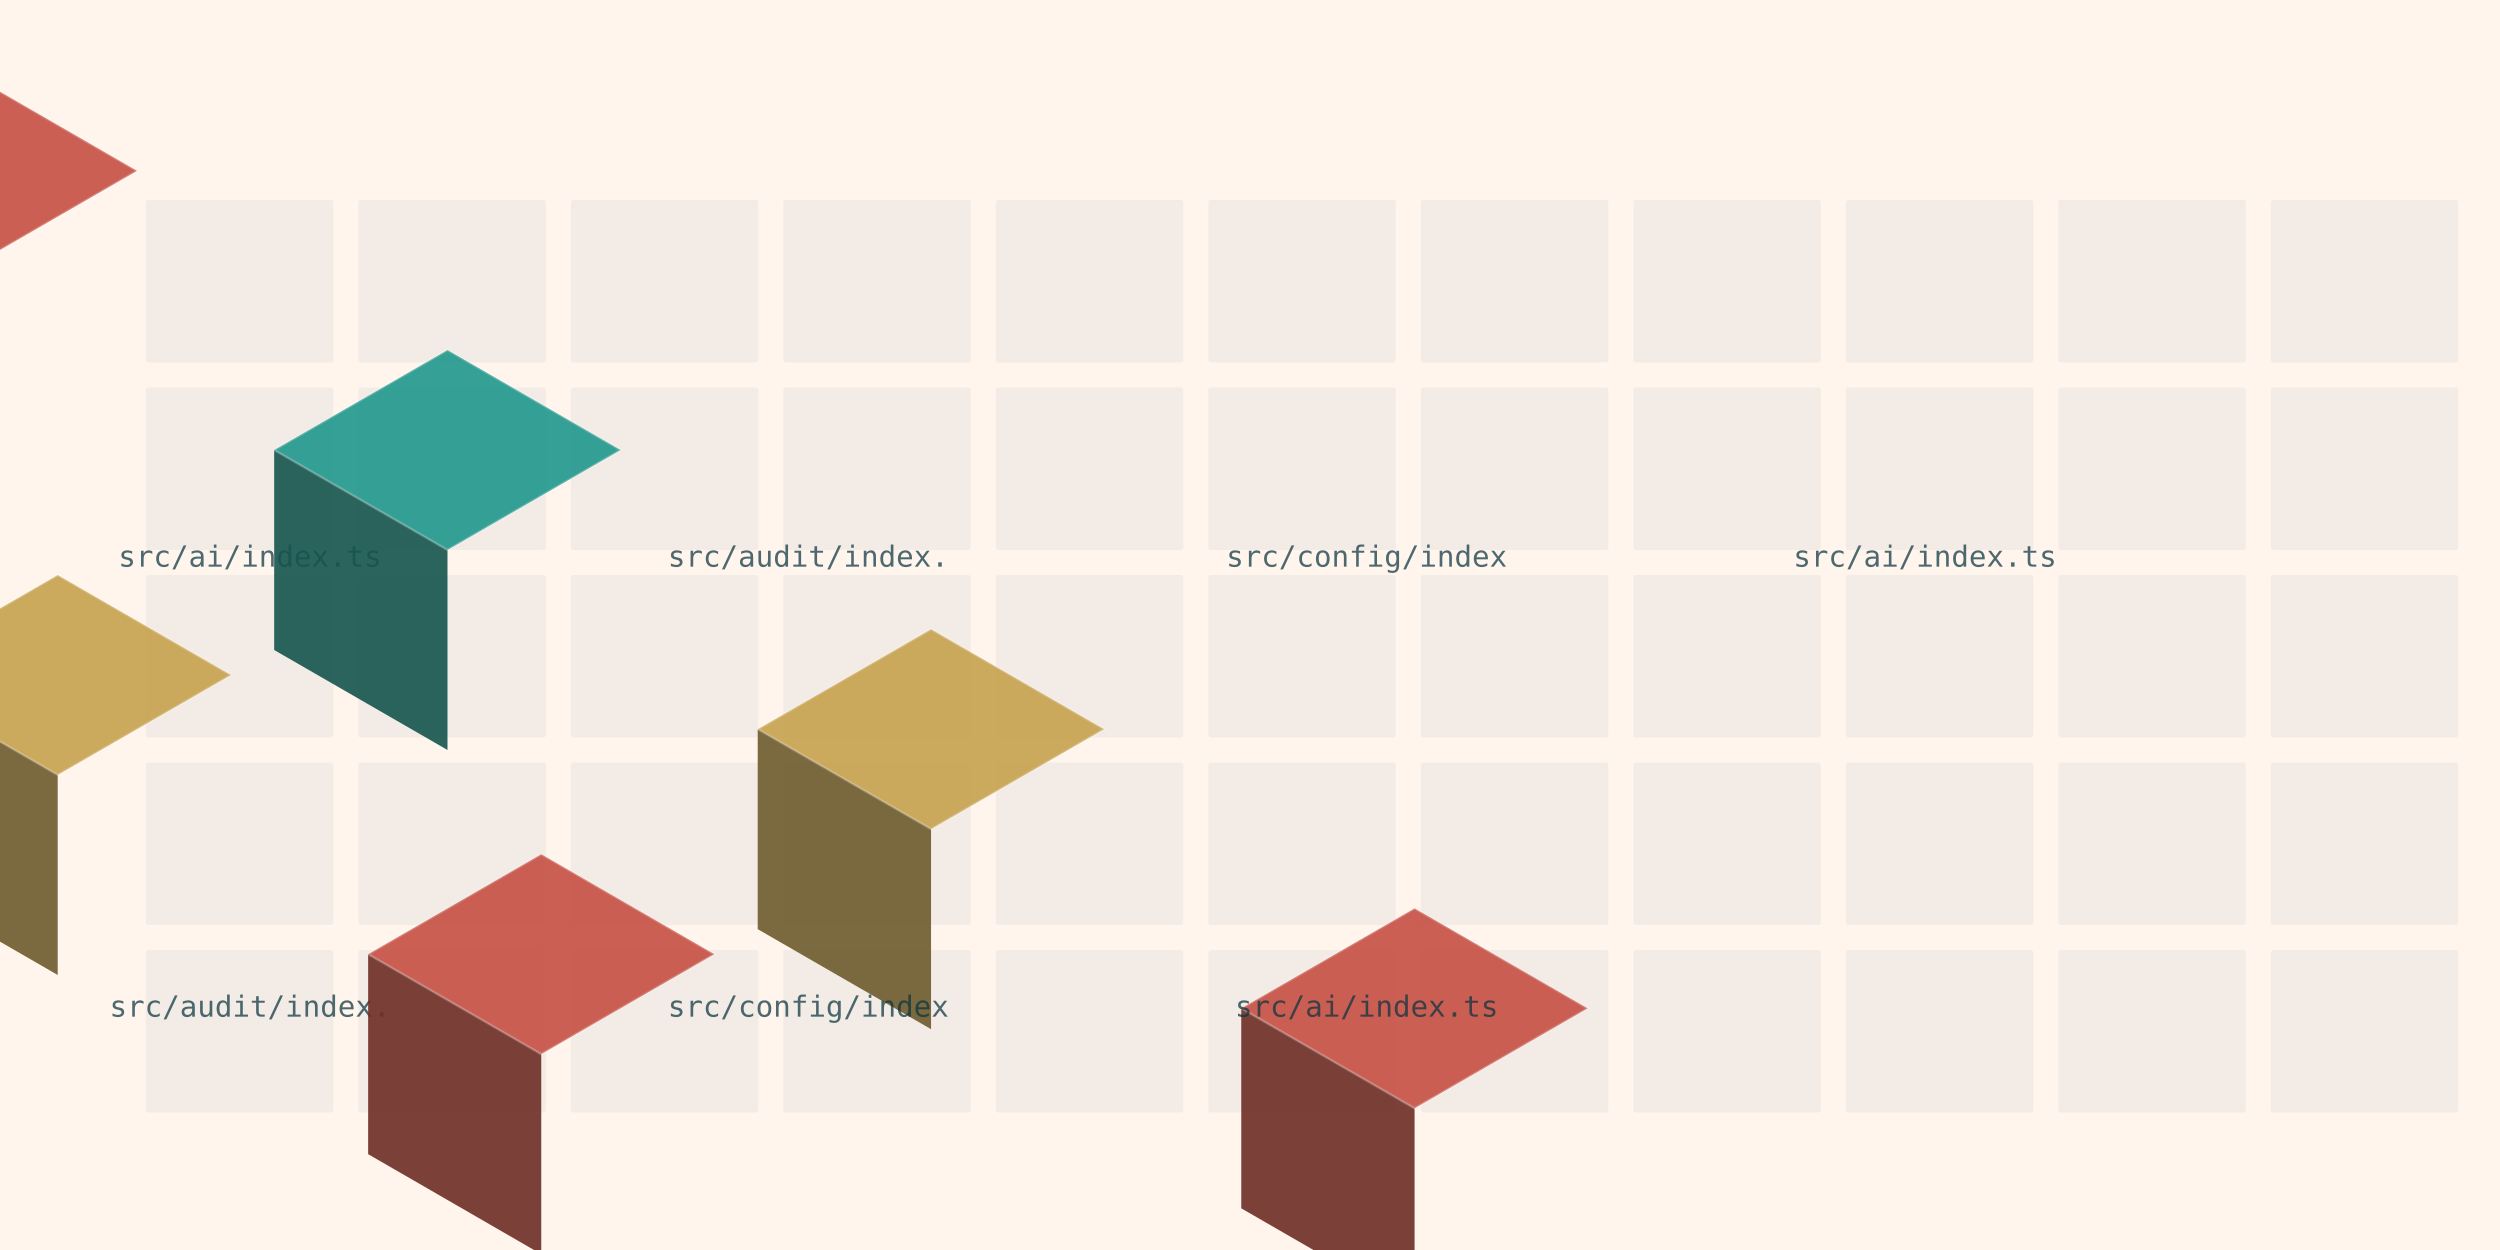
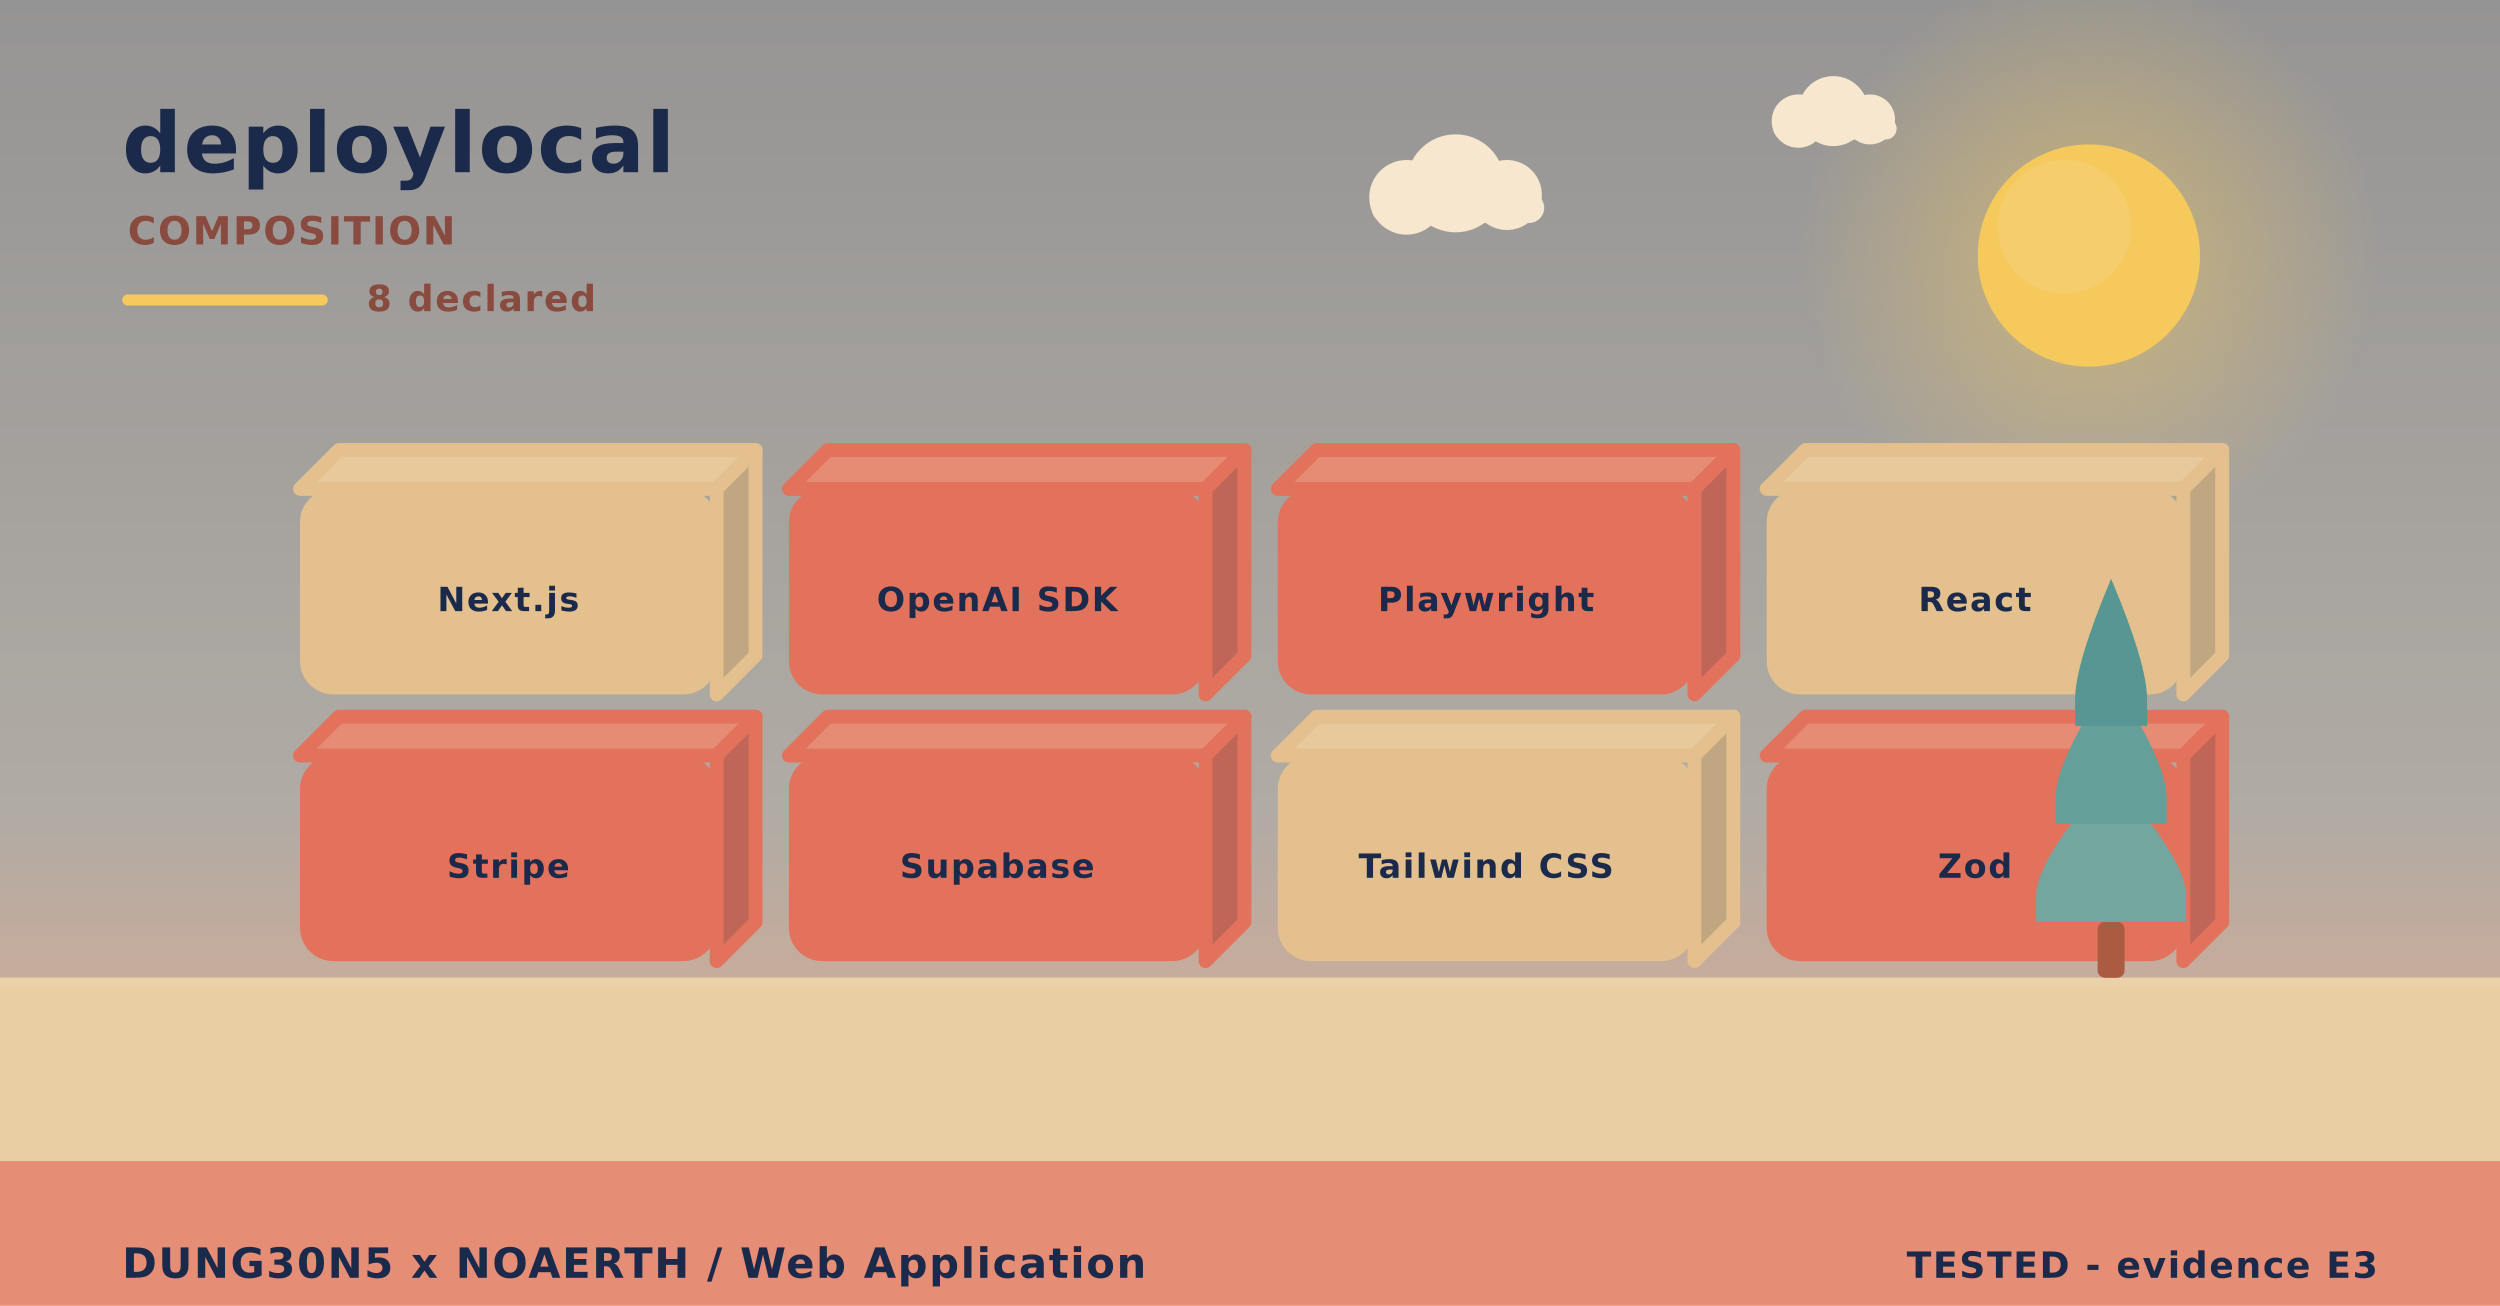
- <svg xmlns="http://www.w3.org/2000/svg" viewBox="0 0 1200 600" width="1200" height="600" role="img" aria-label="deploylocal component map">
-   <rect width="1200" height="600" fill="#fff5ed" />
-   <defs>
-     <linearGradient id="gc" x1="0" y1="0" x2="1" y2="1">
-       <stop offset="0%" stop-color="#c75346" />
-       <stop offset="100%" stop-color="#24998e" />
-     </linearGradient>
-   </defs>
-   <rect x="70.00" y="96.00" width="90.00" height="78.00" rx="1.20" fill="#09343f" opacity="0.05" />
-   <rect x="172.00" y="96.00" width="90.00" height="78.00" rx="1.20" fill="#09343f" opacity="0.05" />
-   <rect x="274.00" y="96.00" width="90.00" height="78.00" rx="1.20" fill="#09343f" opacity="0.05" />
-   <rect x="376.00" y="96.00" width="90.00" height="78.00" rx="1.20" fill="#09343f" opacity="0.05" />
-   <rect x="478.00" y="96.00" width="90.00" height="78.00" rx="1.20" fill="#09343f" opacity="0.05" />
-   <rect x="580.00" y="96.00" width="90.00" height="78.00" rx="1.20" fill="#09343f" opacity="0.05" />
-   <rect x="682.00" y="96.00" width="90.00" height="78.00" rx="1.20" fill="#09343f" opacity="0.05" />
-   <rect x="784.00" y="96.00" width="90.00" height="78.00" rx="1.20" fill="#09343f" opacity="0.05" />
-   <rect x="886.00" y="96.00" width="90.00" height="78.00" rx="1.20" fill="#09343f" opacity="0.05" />
-   <rect x="988.00" y="96.00" width="90.00" height="78.00" rx="1.20" fill="#09343f" opacity="0.05" />
-   <rect x="1090.00" y="96.00" width="90.00" height="78.00" rx="1.20" fill="#09343f" opacity="0.05" />
-   <rect x="70.00" y="186.00" width="90.00" height="78.00" rx="1.20" fill="#09343f" opacity="0.05" />
-   <rect x="172.00" y="186.00" width="90.00" height="78.00" rx="1.20" fill="#09343f" opacity="0.05" />
-   <rect x="274.00" y="186.00" width="90.00" height="78.00" rx="1.20" fill="#09343f" opacity="0.05" />
-   <rect x="376.00" y="186.00" width="90.00" height="78.00" rx="1.20" fill="#09343f" opacity="0.05" />
-   <rect x="478.00" y="186.00" width="90.00" height="78.00" rx="1.20" fill="#09343f" opacity="0.05" />
-   <rect x="580.00" y="186.00" width="90.00" height="78.00" rx="1.20" fill="#09343f" opacity="0.05" />
-   <rect x="682.00" y="186.00" width="90.00" height="78.00" rx="1.20" fill="#09343f" opacity="0.05" />
-   <rect x="784.00" y="186.00" width="90.00" height="78.00" rx="1.20" fill="#09343f" opacity="0.05" />
-   <rect x="886.00" y="186.00" width="90.00" height="78.00" rx="1.20" fill="#09343f" opacity="0.05" />
-   <rect x="988.00" y="186.00" width="90.00" height="78.00" rx="1.20" fill="#09343f" opacity="0.05" />
-   <rect x="1090.00" y="186.00" width="90.00" height="78.00" rx="1.20" fill="#09343f" opacity="0.05" />
-   <rect x="70.00" y="276.00" width="90.00" height="78.00" rx="1.20" fill="#09343f" opacity="0.05" />
-   <rect x="172.00" y="276.00" width="90.00" height="78.00" rx="1.20" fill="#09343f" opacity="0.05" />
-   <rect x="274.00" y="276.00" width="90.00" height="78.00" rx="1.20" fill="#09343f" opacity="0.05" />
-   <rect x="376.00" y="276.00" width="90.00" height="78.00" rx="1.20" fill="#09343f" opacity="0.05" />
-   <rect x="478.00" y="276.00" width="90.00" height="78.00" rx="1.20" fill="#09343f" opacity="0.05" />
-   <rect x="580.00" y="276.00" width="90.00" height="78.00" rx="1.20" fill="#09343f" opacity="0.05" />
-   <rect x="682.00" y="276.00" width="90.00" height="78.00" rx="1.20" fill="#09343f" opacity="0.05" />
-   <rect x="784.00" y="276.00" width="90.00" height="78.00" rx="1.20" fill="#09343f" opacity="0.05" />
-   <rect x="886.00" y="276.00" width="90.00" height="78.00" rx="1.20" fill="#09343f" opacity="0.05" />
-   <rect x="988.00" y="276.00" width="90.00" height="78.00" rx="1.20" fill="#09343f" opacity="0.05" />
-   <rect x="1090.00" y="276.00" width="90.00" height="78.00" rx="1.20" fill="#09343f" opacity="0.05" />
-   <rect x="70.00" y="366.00" width="90.00" height="78.00" rx="1.20" fill="#09343f" opacity="0.05" />
-   <rect x="172.00" y="366.00" width="90.00" height="78.00" rx="1.20" fill="#09343f" opacity="0.05" />
-   <rect x="274.00" y="366.00" width="90.00" height="78.00" rx="1.20" fill="#09343f" opacity="0.05" />
-   <rect x="376.00" y="366.00" width="90.00" height="78.00" rx="1.20" fill="#09343f" opacity="0.05" />
-   <rect x="478.00" y="366.00" width="90.00" height="78.00" rx="1.20" fill="#09343f" opacity="0.05" />
-   <rect x="580.00" y="366.00" width="90.00" height="78.00" rx="1.20" fill="#09343f" opacity="0.05" />
-   <rect x="682.00" y="366.00" width="90.00" height="78.00" rx="1.20" fill="#09343f" opacity="0.05" />
-   <rect x="784.00" y="366.00" width="90.00" height="78.00" rx="1.20" fill="#09343f" opacity="0.05" />
-   <rect x="886.00" y="366.00" width="90.00" height="78.00" rx="1.20" fill="#09343f" opacity="0.05" />
-   <rect x="988.00" y="366.00" width="90.00" height="78.00" rx="1.20" fill="#09343f" opacity="0.05" />
-   <rect x="1090.00" y="366.00" width="90.00" height="78.00" rx="1.20" fill="#09343f" opacity="0.05" />
-   <rect x="70.00" y="456.00" width="90.00" height="78.00" rx="1.20" fill="#09343f" opacity="0.05" />
-   <rect x="172.00" y="456.00" width="90.00" height="78.00" rx="1.20" fill="#09343f" opacity="0.05" />
-   <rect x="274.00" y="456.00" width="90.00" height="78.00" rx="1.20" fill="#09343f" opacity="0.05" />
-   <rect x="376.00" y="456.00" width="90.00" height="78.00" rx="1.20" fill="#09343f" opacity="0.05" />
-   <rect x="478.00" y="456.00" width="90.00" height="78.00" rx="1.20" fill="#09343f" opacity="0.05" />
-   <rect x="580.00" y="456.00" width="90.00" height="78.00" rx="1.20" fill="#09343f" opacity="0.05" />
-   <rect x="682.00" y="456.00" width="90.00" height="78.00" rx="1.20" fill="#09343f" opacity="0.05" />
-   <rect x="784.00" y="456.00" width="90.00" height="78.00" rx="1.20" fill="#09343f" opacity="0.05" />
-   <rect x="886.00" y="456.00" width="90.00" height="78.00" rx="1.20" fill="#09343f" opacity="0.05" />
-   <rect x="988.00" y="456.00" width="90.00" height="78.00" rx="1.20" fill="#09343f" opacity="0.05" />
-   <rect x="1090.00" y="456.00" width="90.00" height="78.00" rx="1.20" fill="#09343f" opacity="0.05" />
-   <g transform="rotate(0 120 140)">
-     <polygon points="-17.3,34.0 65.8,82.0 -17.3,130.0 -100.5,82.0" fill="#c75346" opacity="0.92" />
-     <polygon points="-100.5,82.0 -17.3,130.0 -17.3,226.0 -100.5,178.0" fill="#6d2e26" opacity="0.9" />
-     <polygon points="-17.3,34.0 65.8,82.0 -17.3,130.0 -100.5,82.0" fill="none" stroke="rgba(255,255,255,0.220)" stroke-width="1.2" />
-     <animateTransform attributeName="transform" type="rotate" values="-32.0 0.00 0.00 0.0 0.00 0.00" dur="7.45s" begin="0.0s" repeatCount="indefinite" />
+ <svg xmlns="http://www.w3.org/2000/svg" width="900" height="470" viewBox="0 0 900 470" role="img" aria-label="deploylocal - how it is composed">
+   <linearGradient id="skyc" x1="0" y1="0" x2="0" y2="1">
+     <stop offset="0" stop-color="#959494" />
+     <stop offset="0.62" stop-color="#b0aba4" />
+     <stop offset="1" stop-color="#f3ad8a" />
+   </linearGradient>
+   <rect width="900" height="470" fill="url(#skyc)" />
+   <radialGradient id="sunc">
+     <stop offset="0.35" stop-color="#f5c95c" stop-opacity="0.34" />
+     <stop offset="1" stop-color="#f5c95c" stop-opacity="0" />
+   </radialGradient>
+   <circle cx="752" cy="92" r="104" fill="url(#sunc)" />
+   <circle cx="752" cy="92" r="40" fill="#f5c95c" />
+   <circle cx="743.2" cy="81.6" r="24" fill="#f5d27e" opacity="0.5" />
+   <g>
+     <circle cx="524" cy="66" r="17.64" fill="#f6e7ce" />
+     <circle cx="506.36" cy="71.04" r="13.44" fill="#f6e7ce" />
+     <circle cx="542.48" cy="70.2" r="12.6" fill="#f6e7ce" />
+     <rect x="493.76" y="69.36" width="62.16" height="10.92" rx="5.46" fill="#f6e7ce" />
+     <animateTransform attributeName="transform" type="translate" values="0 0;24 0;0 0" dur="36s" begin="0s" repeatCount="indefinite" />
  </g>
-   <text x="120" y="272" font-family="ui-monospace,Menlo,monospace" font-size="14" fill="rgba(9,52,63,0.720)" text-anchor="middle">src/ai/index.ts</text>
-   <g transform="rotate(0 388 140)">
-     <polygon points="214.8,168.0 297.9,216.0 214.8,264.0 131.6,216.0" fill="#24998e" opacity="0.92" />
-     <polygon points="131.6,216.0 214.8,264.0 214.8,360.0 131.6,312.0" fill="#14544e" opacity="0.9" />
-     <polygon points="214.8,168.0 297.9,216.0 214.8,264.0 131.6,216.0" fill="none" stroke="rgba(255,255,255,0.220)" stroke-width="1.2" />
-     <animateTransform attributeName="transform" type="rotate" values="-32.0 0.00 0.00 0.0 0.00 0.00" dur="7.45s" begin="0.4s" repeatCount="indefinite" />
+   <g>
+     <circle cx="660" cy="40" r="12.6" fill="#f6e7ce" />
+     <circle cx="647.4" cy="43.6" r="9.6" fill="#f6e7ce" />
+     <circle cx="673.2" cy="43" r="9" fill="#f6e7ce" />
+     <rect x="638.4" y="42.4" width="44.4" height="7.8" rx="3.9" fill="#f6e7ce" />
+     <animateTransform attributeName="transform" type="translate" values="0 0;-18 0;0 0" dur="46s" begin="3s" repeatCount="indefinite" />
  </g>
-   <text x="388" y="272" font-family="ui-monospace,Menlo,monospace" font-size="14" fill="rgba(9,52,63,0.720)" text-anchor="middle">src/audit/index.</text>
-   <g transform="rotate(0 656 140)">
-     <polygon points="446.9,302.0 530.0,350.0 446.9,398.0 363.7,350.0" fill="#c7a350" opacity="0.92" />
-     <polygon points="363.7,350.0 446.9,398.0 446.9,494.0 363.7,446.0" fill="#6d5a2c" opacity="0.9" />
-     <polygon points="446.9,302.0 530.0,350.0 446.9,398.0 363.7,350.0" fill="none" stroke="rgba(255,255,255,0.220)" stroke-width="1.2" />
-     <animateTransform attributeName="transform" type="rotate" values="-32.0 0.00 0.00 0.0 0.00 0.00" dur="7.45s" begin="0.8s" repeatCount="indefinite" />
+   <rect x="0" y="352" width="900" height="118" fill="#e9cda3" />
+   <rect x="0" y="352" width="900" height="3" fill="#ebd1a9" />
+   <text x="44" y="62" font-family="Verdana,DejaVu Sans,sans-serif" font-size="30" font-weight="700" letter-spacing="0.6" fill="#1b2a4a" text-anchor="start">deploylocal</text>
+   <text x="46" y="88" font-family="Verdana,DejaVu Sans,sans-serif" font-size="14" font-weight="700" letter-spacing="0.6" fill="#894b3f" text-anchor="start">COMPOSITION</text>
+   <rect x="44" y="106" width="74" height="4" rx="2" fill="#f5c95c" />
+   <text x="132" y="112" font-family="Verdana,DejaVu Sans,sans-serif" font-size="13" font-weight="700" letter-spacing="0.6" fill="#894b3f" text-anchor="start">8 declared</text>
+   <g>
+     <path d="M108,176 L258,176 L272,162 L122,162 Z" fill="#e7c99b" stroke="#e3c08d" stroke-width="5" stroke-linejoin="round" />
+     <path d="M258,176 L272,162 L272,236 L258,250 Z" fill="#c1a682" stroke="#e3c08d" stroke-width="5" stroke-linejoin="round" />
+     <rect x="108" y="176" width="150" height="74" rx="12" fill="#e3c08d" />
+     <animateTransform attributeName="transform" type="translate" values="0 10;0 0" dur="0.75s" begin="0s" fill="freeze" />
  </g>
-   <text x="656" y="272" font-family="ui-monospace,Menlo,monospace" font-size="14" fill="rgba(9,52,63,0.720)" text-anchor="middle">src/config/index</text>
-   <g transform="rotate(0 924 140)">
-     <polygon points="679.0,436.0 762.1,484.0 679.0,532.0 595.8,484.0" fill="#c75346" opacity="0.92" />
-     <polygon points="595.8,484.0 679.0,532.0 679.0,628.0 595.8,580.0" fill="#6d2e26" opacity="0.9" />
-     <polygon points="679.0,436.0 762.1,484.0 679.0,532.0 595.8,484.0" fill="none" stroke="rgba(255,255,255,0.220)" stroke-width="1.2" />
-     <animateTransform attributeName="transform" type="rotate" values="-32.0 0.00 0.00 0.0 0.00 0.00" dur="7.45s" begin="1.2s" repeatCount="indefinite" />
+   <text x="183" y="220" font-family="Verdana,DejaVu Sans,sans-serif" font-size="12" font-weight="700" letter-spacing="0.6" fill="#1b2a4a" text-anchor="middle">Next.js</text>
+   <g>
+     <path d="M284,176 L434,176 L448,162 L298,162 Z" fill="#e68c74" stroke="#e2725b" stroke-width="5" stroke-linejoin="round" />
+     <path d="M434,176 L448,162 L448,236 L434,250 Z" fill="#c06658" stroke="#e2725b" stroke-width="5" stroke-linejoin="round" />
+     <rect x="284" y="176" width="150" height="74" rx="12" fill="#e2725b" />
+     <animateTransform attributeName="transform" type="translate" values="0 10;0 0" dur="0.75s" begin="0.16s" fill="freeze" />
  </g>
-   <text x="924" y="272" font-family="ui-monospace,Menlo,monospace" font-size="14" fill="rgba(9,52,63,0.720)" text-anchor="middle">src/ai/index.ts</text>
-   <g transform="rotate(0 120 356)">
-     <polygon points="-204.4,142.0 -121.2,190.0 -204.4,238.0 -287.5,190.0" fill="#24998e" opacity="0.92" />
-     <polygon points="-287.5,190.0 -204.4,238.0 -204.4,334.0 -287.5,286.0" fill="#14544e" opacity="0.9" />
-     <polygon points="-204.4,142.0 -121.2,190.0 -204.4,238.0 -287.5,190.0" fill="none" stroke="rgba(255,255,255,0.220)" stroke-width="1.2" />
-     <animateTransform attributeName="transform" type="rotate" values="-32.0 0.00 0.00 0.0 0.00 0.00" dur="7.45s" begin="1.6s" repeatCount="indefinite" />
+   <text x="359" y="220" font-family="Verdana,DejaVu Sans,sans-serif" font-size="12" font-weight="700" letter-spacing="0.6" fill="#1b2a4a" text-anchor="middle">OpenAI SDK</text>
+   <g>
+     <path d="M460,176 L610,176 L624,162 L474,162 Z" fill="#e68c74" stroke="#e2725b" stroke-width="5" stroke-linejoin="round" />
+     <path d="M610,176 L624,162 L624,236 L610,250 Z" fill="#c06658" stroke="#e2725b" stroke-width="5" stroke-linejoin="round" />
+     <rect x="460" y="176" width="150" height="74" rx="12" fill="#e2725b" />
+     <animateTransform attributeName="transform" type="translate" values="0 10;0 0" dur="0.75s" begin="0.32s" fill="freeze" />
  </g>
-   <text x="120" y="488" font-family="ui-monospace,Menlo,monospace" font-size="14" fill="rgba(9,52,63,0.720)" text-anchor="middle">src/audit/index.</text>
-   <g transform="rotate(0 388 356)">
-     <polygon points="27.7,276.0 110.9,324.0 27.7,372.0 -55.4,324.0" fill="#c7a350" opacity="0.92" />
-     <polygon points="-55.4,324.0 27.7,372.0 27.7,468.0 -55.4,420.0" fill="#6d5a2c" opacity="0.9" />
-     <polygon points="27.7,276.0 110.9,324.0 27.7,372.0 -55.4,324.0" fill="none" stroke="rgba(255,255,255,0.220)" stroke-width="1.2" />
-     <animateTransform attributeName="transform" type="rotate" values="-32.0 0.00 0.00 0.0 0.00 0.00" dur="7.45s" begin="2.0s" repeatCount="indefinite" />
+   <text x="535" y="220" font-family="Verdana,DejaVu Sans,sans-serif" font-size="12" font-weight="700" letter-spacing="0.6" fill="#1b2a4a" text-anchor="middle">Playwright</text>
+   <g>
+     <path d="M636,176 L786,176 L800,162 L650,162 Z" fill="#e7c99b" stroke="#e3c08d" stroke-width="5" stroke-linejoin="round" />
+     <path d="M786,176 L800,162 L800,236 L786,250 Z" fill="#c1a682" stroke="#e3c08d" stroke-width="5" stroke-linejoin="round" />
+     <rect x="636" y="176" width="150" height="74" rx="12" fill="#e3c08d" />
+     <animateTransform attributeName="transform" type="translate" values="0 10;0 0" dur="0.75s" begin="0.48s" fill="freeze" />
  </g>
-   <text x="388" y="488" font-family="ui-monospace,Menlo,monospace" font-size="14" fill="rgba(9,52,63,0.720)" text-anchor="middle">src/config/index</text>
-   <g transform="rotate(0 656 356)">
-     <polygon points="259.8,410.0 342.9,458.0 259.8,506.0 176.7,458.0" fill="#c75346" opacity="0.92" />
-     <polygon points="176.7,458.0 259.8,506.0 259.8,602.0 176.7,554.0" fill="#6d2e26" opacity="0.9" />
-     <polygon points="259.8,410.0 342.9,458.0 259.8,506.0 176.7,458.0" fill="none" stroke="rgba(255,255,255,0.220)" stroke-width="1.2" />
-     <animateTransform attributeName="transform" type="rotate" values="-32.0 0.00 0.00 0.0 0.00 0.00" dur="7.45s" begin="2.4s" repeatCount="indefinite" />
+   <text x="711" y="220" font-family="Verdana,DejaVu Sans,sans-serif" font-size="12" font-weight="700" letter-spacing="0.6" fill="#1b2a4a" text-anchor="middle">React</text>
+   <g>
+     <path d="M108,272 L258,272 L272,258 L122,258 Z" fill="#e68c74" stroke="#e2725b" stroke-width="5" stroke-linejoin="round" />
+     <path d="M258,272 L272,258 L272,332 L258,346 Z" fill="#c06658" stroke="#e2725b" stroke-width="5" stroke-linejoin="round" />
+     <rect x="108" y="272" width="150" height="74" rx="12" fill="#e2725b" />
+     <animateTransform attributeName="transform" type="translate" values="0 10;0 0" dur="0.75s" begin="0.64s" fill="freeze" />
  </g>
-   <text x="656" y="488" font-family="ui-monospace,Menlo,monospace" font-size="14" fill="rgba(9,52,63,0.720)" text-anchor="middle">src/ai/index.ts</text>
+   <text x="183" y="316" font-family="Verdana,DejaVu Sans,sans-serif" font-size="12" font-weight="700" letter-spacing="0.6" fill="#1b2a4a" text-anchor="middle">Stripe</text>
+   <g>
+     <path d="M284,272 L434,272 L448,258 L298,258 Z" fill="#e68c74" stroke="#e2725b" stroke-width="5" stroke-linejoin="round" />
+     <path d="M434,272 L448,258 L448,332 L434,346 Z" fill="#c06658" stroke="#e2725b" stroke-width="5" stroke-linejoin="round" />
+     <rect x="284" y="272" width="150" height="74" rx="12" fill="#e2725b" />
+     <animateTransform attributeName="transform" type="translate" values="0 10;0 0" dur="0.75s" begin="0.8s" fill="freeze" />
+   </g>
+   <text x="359" y="316" font-family="Verdana,DejaVu Sans,sans-serif" font-size="12" font-weight="700" letter-spacing="0.6" fill="#1b2a4a" text-anchor="middle">Supabase</text>
+   <g>
+     <path d="M460,272 L610,272 L624,258 L474,258 Z" fill="#e7c99b" stroke="#e3c08d" stroke-width="5" stroke-linejoin="round" />
+     <path d="M610,272 L624,258 L624,332 L610,346 Z" fill="#c1a682" stroke="#e3c08d" stroke-width="5" stroke-linejoin="round" />
+     <rect x="460" y="272" width="150" height="74" rx="12" fill="#e3c08d" />
+     <animateTransform attributeName="transform" type="translate" values="0 10;0 0" dur="0.75s" begin="0.96s" fill="freeze" />
+   </g>
+   <text x="535" y="316" font-family="Verdana,DejaVu Sans,sans-serif" font-size="12" font-weight="700" letter-spacing="0.6" fill="#1b2a4a" text-anchor="middle">Tailwind CSS</text>
+   <g>
+     <path d="M636,272 L786,272 L800,258 L650,258 Z" fill="#e68c74" stroke="#e2725b" stroke-width="5" stroke-linejoin="round" />
+     <path d="M786,272 L800,258 L800,332 L786,346 Z" fill="#c06658" stroke="#e2725b" stroke-width="5" stroke-linejoin="round" />
+     <rect x="636" y="272" width="150" height="74" rx="12" fill="#e2725b" />
+     <animateTransform attributeName="transform" type="translate" values="0 10;0 0" dur="0.75s" begin="1.12s" fill="freeze" />
+   </g>
+   <text x="711" y="316" font-family="Verdana,DejaVu Sans,sans-serif" font-size="12" font-weight="700" letter-spacing="0.6" fill="#1b2a4a" text-anchor="middle">Zod</text>
+   <rect x="755.14" y="331.84" width="9.72" height="20.16" rx="2.7" fill="#ac5b43" />
+   <path d="M760,278.92 Q733,309.61 733,322.31 Q733,331.84 733,331.84 L787,331.84 Q787,331.84 787,322.31 Q787,309.61 760,278.92 Z" fill="#74a6a0" />
+   <path d="M760,243.64 Q740.02,274.33 740.02,287.03 Q740.02,296.56 740.02,296.56 L779.98,296.56 Q779.98,296.56 779.98,287.03 Q779.98,274.33 760,243.64 Z" fill="#649f9a" />
+   <path d="M760,208.36 Q747.04,239.05 747.04,251.75 Q747.04,261.28 747.04,261.28 L772.96,261.28 Q772.96,261.28 772.96,251.75 Q772.96,239.05 760,208.36 Z" fill="#589694" />
+   <rect x="0" y="418" width="900" height="52" rx="0" fill="#e68972" opacity="0.94" />
+   <text x="44" y="460" font-family="Verdana,DejaVu Sans,sans-serif" font-size="15" font-weight="700" letter-spacing="0.6" fill="#1b2a4a" text-anchor="start">DUNG30N5 x NOAERTH  /  Web Application</text>
+   <text x="856" y="460" font-family="Verdana,DejaVu Sans,sans-serif" font-size="13" font-weight="700" letter-spacing="0.6" fill="#1b2a4a" text-anchor="end">TESTED  -  evidence E3</text>
</svg>
